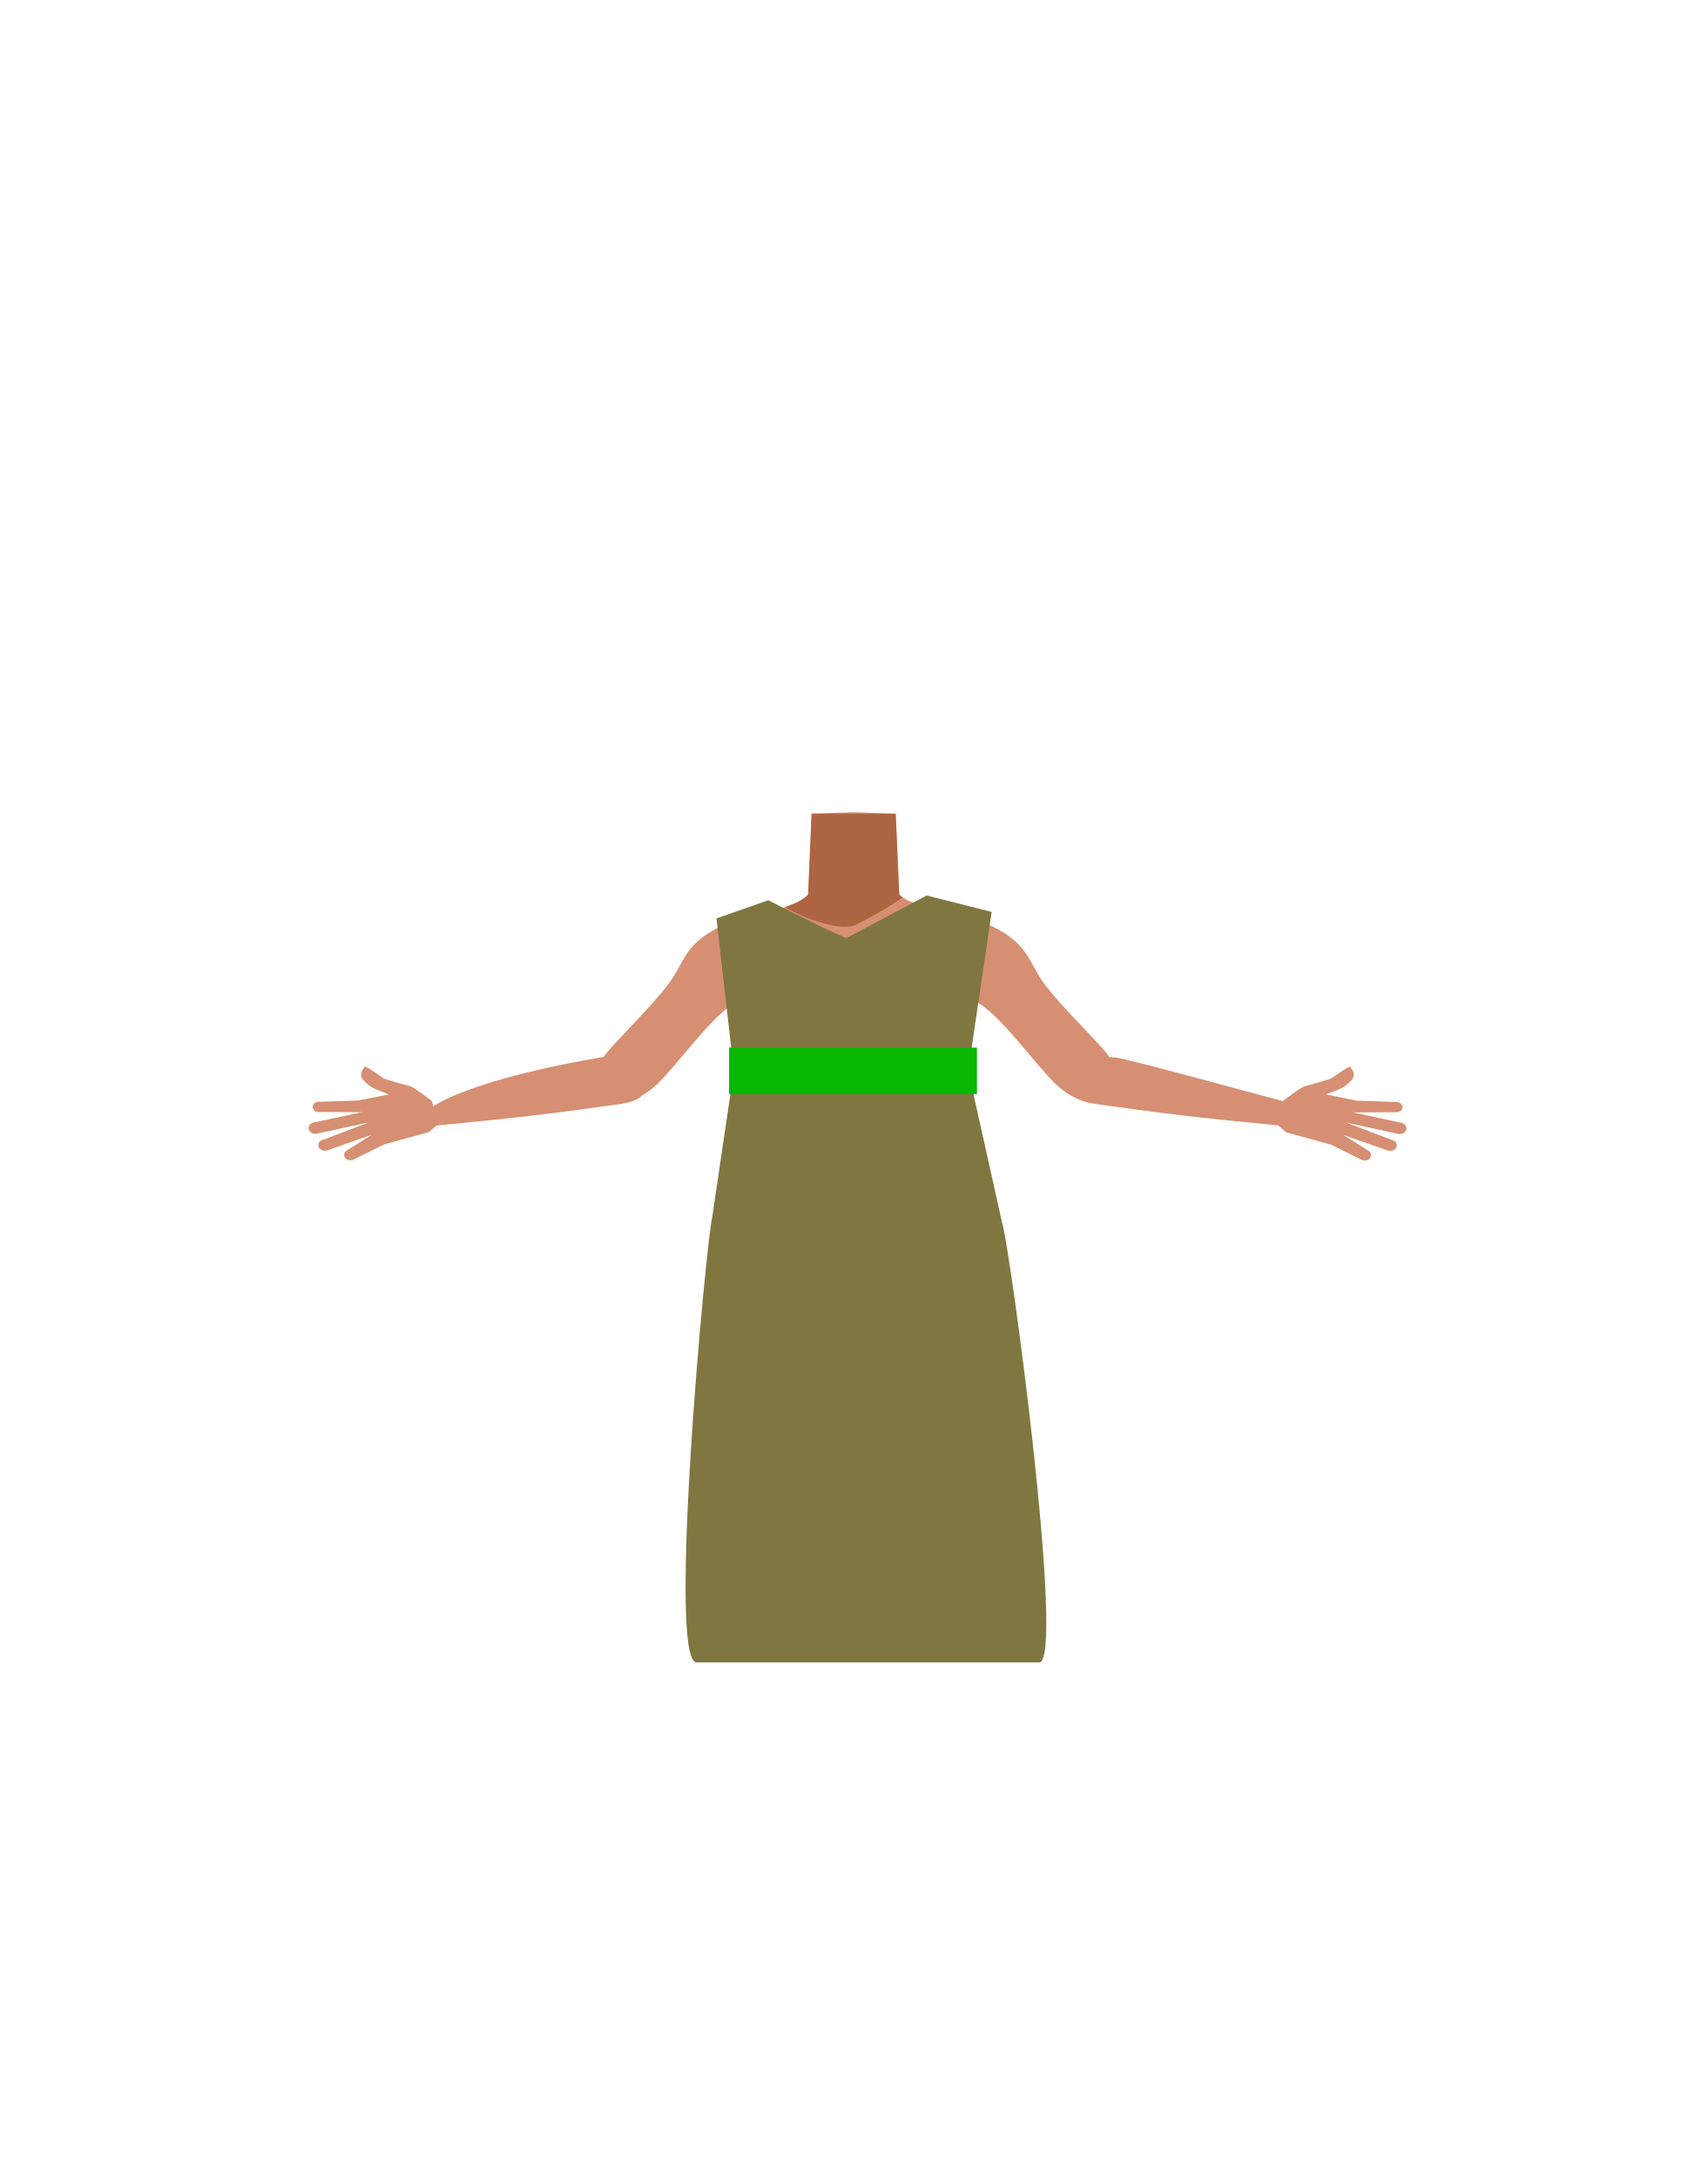
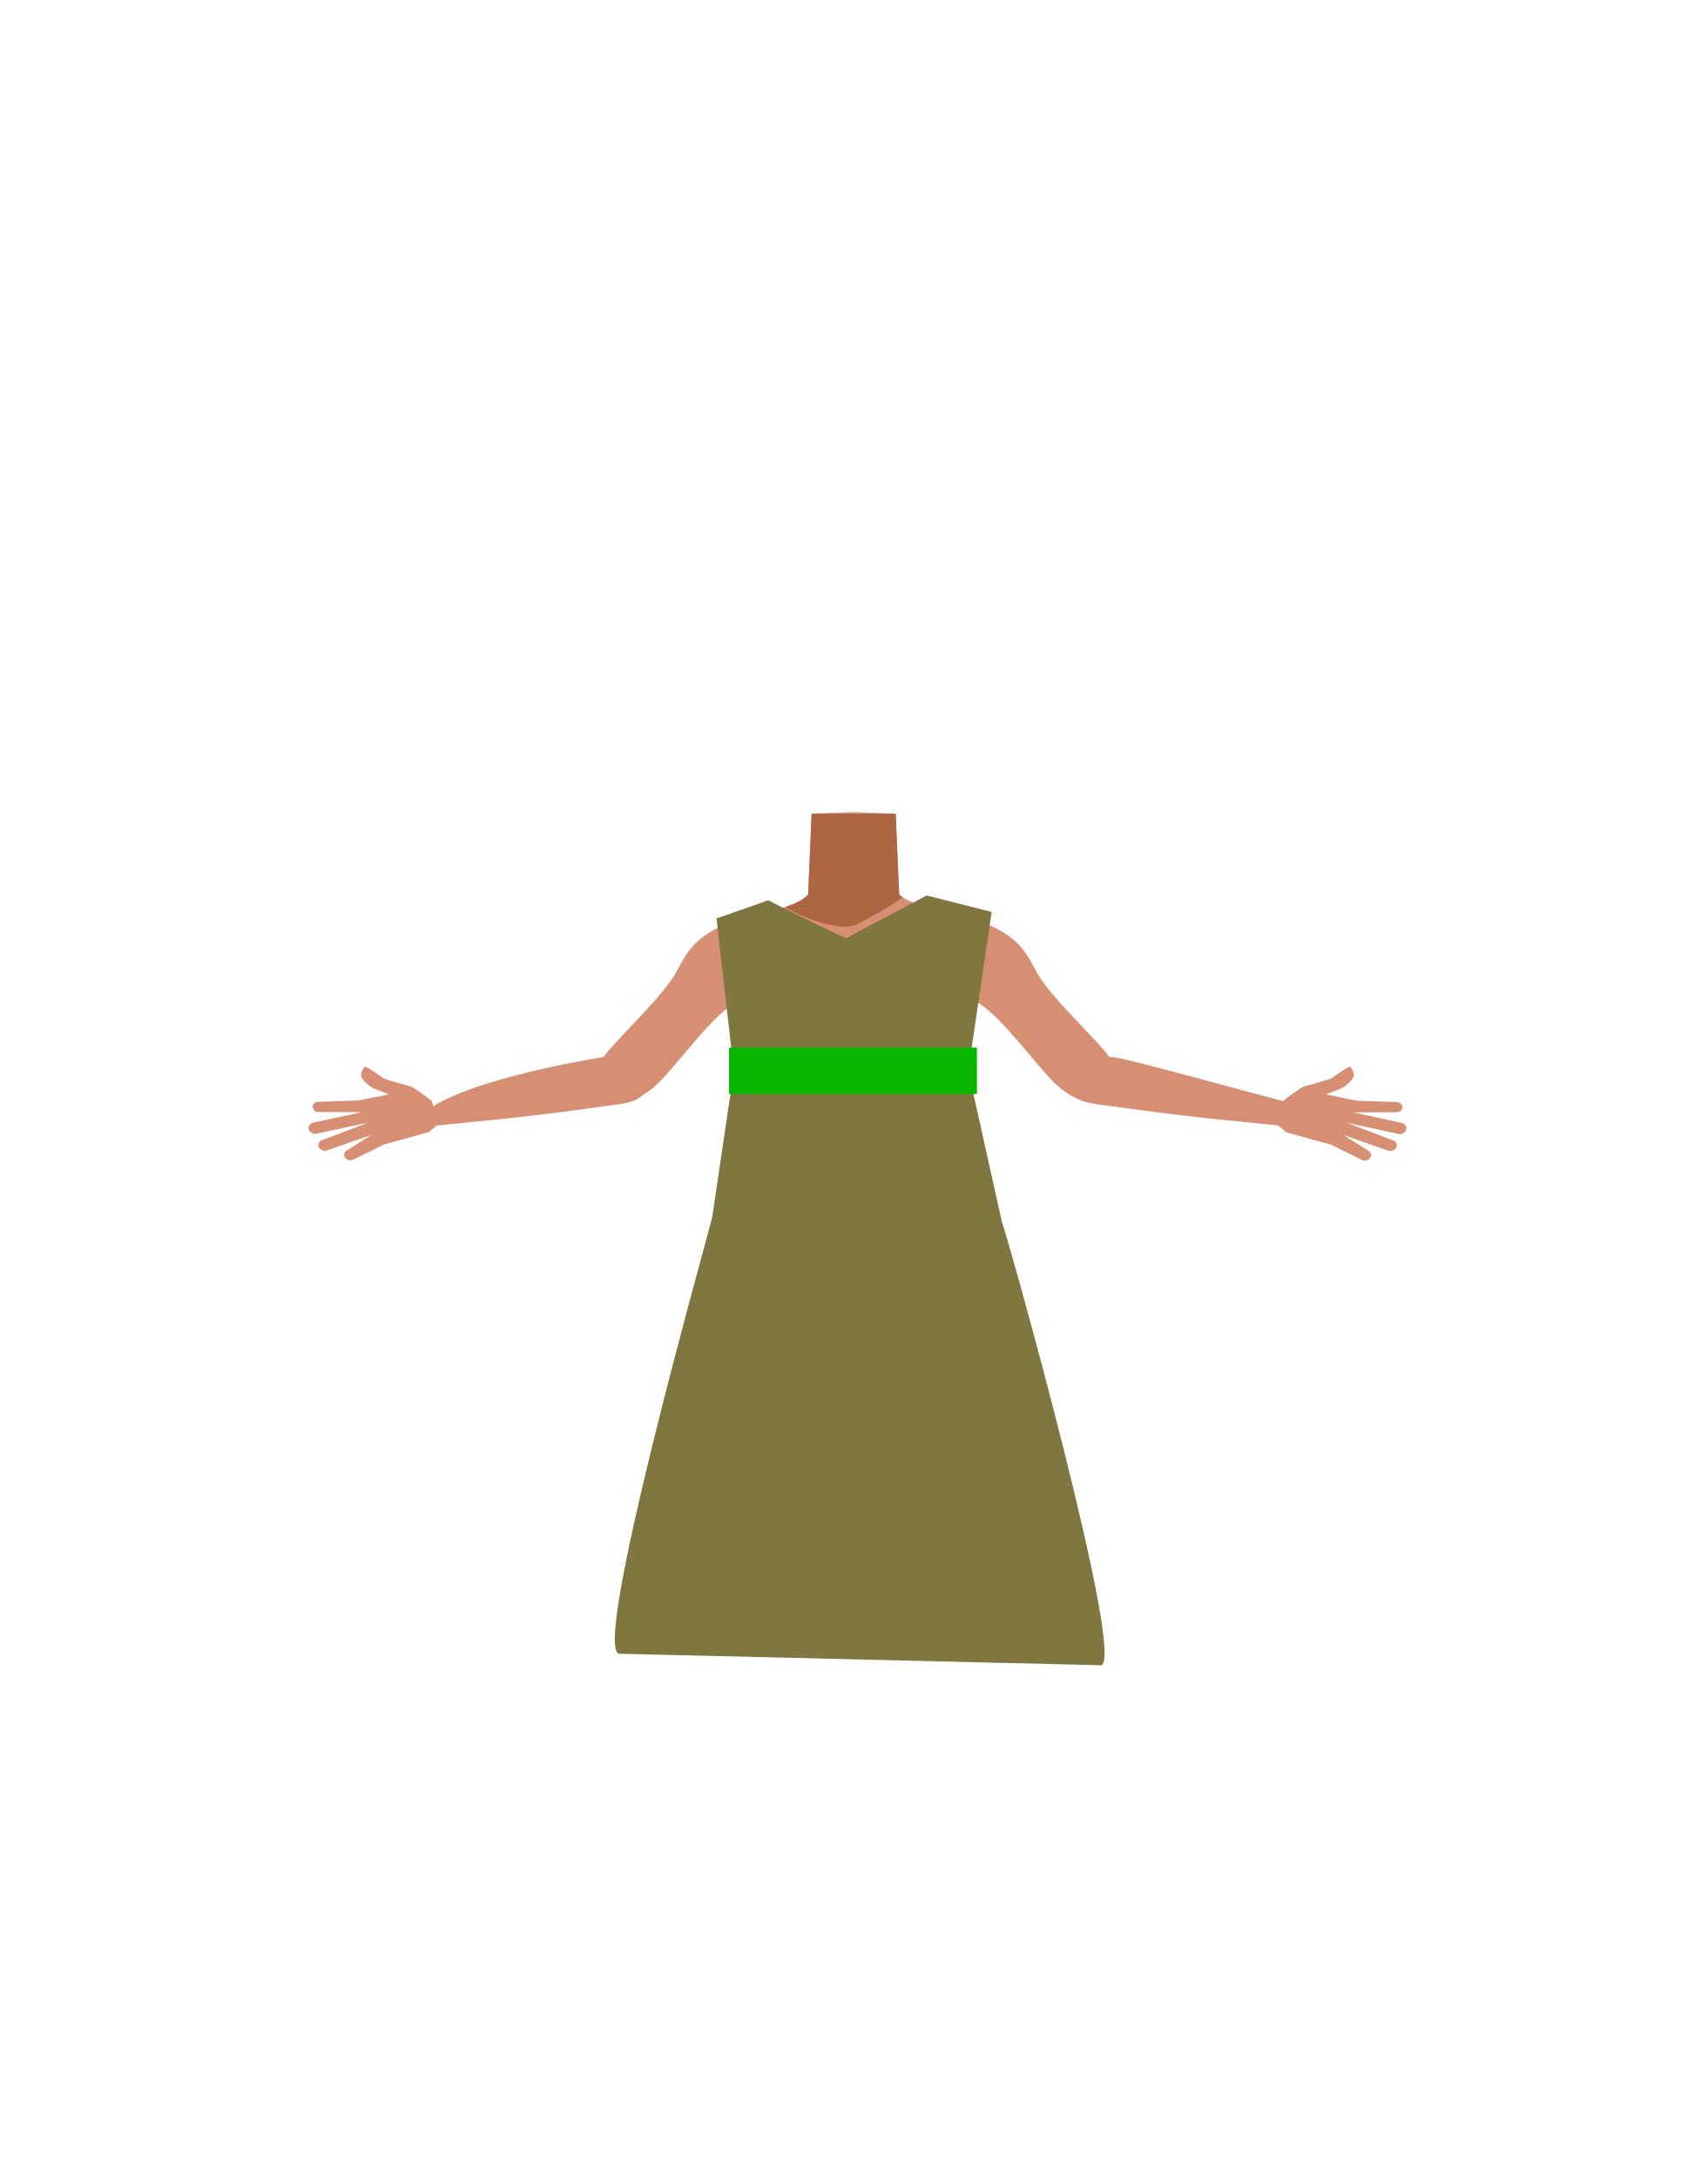
<svg xmlns="http://www.w3.org/2000/svg" version="1.1" id="Calque_1" x="0px" y="0px" viewBox="0 0 788 1005" style="enable-background:new 0 0 788 1005;" xml:space="preserve">
  <style type="text/css">
	.st0{fill:#D68F72;}
	.st1{fill:#AD6542;}
	.st2{fill:#4E6566;}
	.st3{fill:#807740;}
	.st4{fill:#07B700;}
</style>
  <g id="Calque_1_00000156560146857180055860000005908162381418793391_">
    <g id="Calque_12">
      <path class="st0" d="M443.7,452.2c0,0,7.2,4.8-2,10.9c-10.9,7.3,8,27.8,6.5,35c-1,4.9-9.9,17.3-13.7,16.6    c-10.8-2-16.9-16.2-26.7-20.4c-5.7-2.4-8.2-4.7-13.7-2c-5.5-2.8-8-0.5-13.7,2c-9.8,4.2-15.8,18.5-26.7,20.4    c-3.9,0.7-12.7-11.7-13.7-16.6c-1.5-7.3,16.5-20.6,5.6-27.9c-9.2-6.1,8.6-11.8,8.6-11.8c-7-17.1-23.3-29.2-13.4-32.2    s12.4-4.6,21.6-7.7c4.7-1.6,8.5-3.4,10.6-5.8l1.6-37.3l18.3-0.6h2.2l14.3,0.5l4,0.1l0.7,15.7l0.6,12.9v0.5l0.4,8.2    c0.4,0.5,0.9,0.9,1.5,1.3c2.7,2,6.8,3.2,11.6,4.2c6.5,1.3,23.4,14.2,30.7,15.5c3.1,0.6-17.9,7.2-15.1,8.1    C453.6,444.9,450.6,435.1,443.7,452.2z" />
      <path class="st1" d="M416.5,414.1c-5.4,4.2-18.8,11.4-21.3,12.6c-8.2,3.9-28.3-5-32.8-8.1c4.7-1.6,8.5-3.4,10.6-5.8l1.6-37.3h38.8    l1.2,28.5v0.5l0.4,8.2C415.4,413.2,415.9,413.7,416.5,414.1z" />
    </g>
  </g>
  <g id="Calque_9">
-     <path class="st2" d="M475.9,756.5c-5.3,0.8-61.4,5.9-61.4,5.9l-15.7-1.4l-60.4,2.1l1.7-177.7h3.8c2,0.4,4.1,0.4,6.2,0.2   c2.8-0.4,69.2-0.2,99.8-0.2l4.5-0.1l10,94.7L475.9,756.5z" />
+     <path class="st2" d="M504.3,757.8c-5.3,0.8-89.8,4.6-89.8,4.6l-15.7-1.4l-60.4,2.1l1.7-177.7h3.8c2,0.4,4.1,0.4,6.2,0.2   c2.8-0.4,69.2-0.2,99.8-0.2l4.5-0.1l10,94.7L504.3,757.8z" />
    <path class="st0" d="M361.2,440.4c-3.8,15.9-15.8,18.2-22.8,22.8c-11.1,7.2-25.8,28.1-35,37c-4.3,4.2-16.3,12.5-23.8,6.8l0,0   c-9.4-7.8-2.6-17.6,1.1-22c7.6-8.9,24.9-25.4,30.7-35.2c4.3-7.3,6.7-15.2,20.4-21.9c0,0,13.5-7.5,23.1-2.2   C361.1,429.1,362.8,433.9,361.2,440.4L361.2,440.4z" />
    <path class="st0" d="M429.4,440.4c3.8,15.9,15.8,18.2,22.8,22.8c11.1,7.2,25.8,28.1,35,37c4.3,4.2,16.3,12.5,23.8,6.8l0,0   c9.4-7.8,2.6-17.6-1.1-22c-7.6-8.9-25-25.4-30.7-35.2c-4.3-7.3-6.7-15.2-20.4-21.9c0,0-13.5-7.5-23.1-2.2   C429.5,429.1,427.8,433.9,429.4,440.4L429.4,440.4z" />
    <path class="st0" d="M495.8,496.5c3-10.8,13-9.1,18.5-8.6c5.9,0.5,61.3,15.9,76.4,19.8c8.5,2.2,13.2,3.2,12.1,7.5   c-1,4-10.2,4.4-13.8,4c-38.8-3.8-48.1-4.9-82.7-9.7C489.9,507.3,495,499.2,495.8,496.5z" />
-     <path class="st0" d="M592.2,508c0,0,8-6.2,9.8-6.7s11-3,12.4-3.7s8.3-6.1,8.9-5.3c0.4,0.6,0.7,1.2,1.1,1.8c0.8,1.4,0.5,3.2-0.7,4.4   l-1.5,1.5c-1.2,1.1-2.6,2-4.1,2.6l-6.1,2.4l14.2,2.9l18.4,0.6c1.2,0,2.3,0.8,2.7,2l0,0c0.3,1.4-1,2.7-2.8,2.7l-20,0.1l22.3,4.8   c1.4,0.2,2.4,1.5,2.3,2.9c0,0.1,0,0.2,0,0.3l0,0c-0.6,1.5-2.2,2.3-3.8,1.9l-23.9-5.2l21.5,8.2c1.3,0.3,2,1.6,1.7,2.9   c-0.1,0.2-0.1,0.4-0.2,0.6l0,0c-0.9,1.2-2.5,1.7-3.9,1.2l-20.5-7.2l11.6,7.3c1.1,0.6,1.5,2,0.9,3c-0.1,0.3-0.3,0.5-0.5,0.7l0,0   c-1,0.9-2.5,1-3.7,0.4l-13.9-6.9l-20.7-5.7l-4.5-3.8L592.2,508z" />
+     <path class="st0" d="M592.2,508c0,0,8-6.2,9.8-6.7s11-3,12.4-3.7s8.3-6.1,8.9-5.3c0.4,0.6,0.7,1.2,1.1,1.8c0.8,1.4,0.5,3.2-0.7,4.4   l-1.5,1.5c-1.2,1.1-2.6,2-4.1,2.6L612,505l14.2,2.9l18.4,0.6c1.2,0,2.3,0.8,2.7,2l0,0c0.3,1.4-1,2.7-2.8,2.7l-20,0.1l22.3,4.8   c1.4,0.2,2.4,1.5,2.3,2.9c0,0.1,0,0.2,0,0.3l0,0c-0.6,1.5-2.2,2.3-3.8,1.9l-23.9-5.2l21.5,8.2c1.3,0.3,2,1.6,1.7,2.9   c-0.1,0.2-0.1,0.4-0.2,0.6l0,0c-0.9,1.2-2.5,1.7-3.9,1.2l-20.5-7.2l11.6,7.3c1.1,0.6,1.5,2,0.9,3c-0.1,0.3-0.3,0.5-0.5,0.7l0,0   c-1,0.9-2.5,1-3.7,0.4l-13.9-6.9l-20.7-5.7l-4.5-3.8L592.2,508z" />
    <path class="st0" d="M296.5,496.4c-3-10.8-13.1-9.6-18.5-8.6c-82.8,14.1-96,33.2-74.8,31.4c8.8-0.7-14.9-8.4-13.8-4   c1,4,10.2,4.4,13.8,4c38.9-3.8,48.1-4.9,82.7-9.7C302.4,507.2,297.2,499.2,296.5,496.4z" />
    <path class="st0" d="M199.3,508c0,0-8-6.2-9.8-6.7s-11.1-3-12.4-3.7s-8.3-6.1-8.9-5.3c-0.2,0.3-0.6,1.1-1.1,1.8   c-0.8,1.5-0.5,3.2,0.7,4.4l1.5,1.5c1.2,1.1,2.6,2,4.1,2.6l6.1,2.4l-14.2,2.8l-18.4,0.6c-1.2,0-2.3,0.8-2.6,2l0,0   c-0.1,1.4,0.9,2.6,2.3,2.7c0.1,0,0.3,0,0.4,0l20,0.1l-22.3,4.8c-1.4,0.2-2.4,1.5-2.3,2.9c0,0.1,0,0.2,0.1,0.3l0,0   c0.6,1.5,2.2,2.3,3.8,1.9l23.9-5.2l-21.5,8.2c-1.3,0.3-2,1.7-1.7,2.9c0.1,0.2,0.1,0.4,0.2,0.6l0,0c0.9,1.2,2.5,1.7,3.9,1.2   l20.5-7.2l-11.6,7.3c-1.1,0.6-1.5,2-0.9,3c0.1,0.3,0.3,0.5,0.5,0.7l0,0c1,0.9,2.5,1,3.7,0.4l13.9-6.9l20.7-5.7l4.5-3.8L199.3,508z" />
-     <path class="st3" d="M330.7,423.8l23.9-8.4c0,0,8.3,4.3,17.5,8.8c6.7,3.3,13.8,6.7,18.5,8.7l37.1-19.7l30,7.6l-10.8,73.3l15.5,69.6   c3.6,9.9,29.6,203.4,17.2,203.4H321.5c-13.7,0,4.4-194.1,7.2-205.3l10-67.7L330.7,423.8z" />
+     <path class="st3" d="M330.7,423.8l23.9-8.4c0,0,8.3,4.3,17.5,8.8c6.7,3.3,13.8,6.7,18.5,8.7l37.1-19.7l30,7.6l-10.8,73.3l15.5,69.6   c3.6,9.9,58,204.7,45.6,204.7l-222-5.3c-13.7,0,39.9-190.1,42.7-201.3l10-67.7L330.7,423.8z" />
    <rect x="336.5" y="483.4" class="st4" width="114.4" height="21.4" />
  </g>
</svg>
